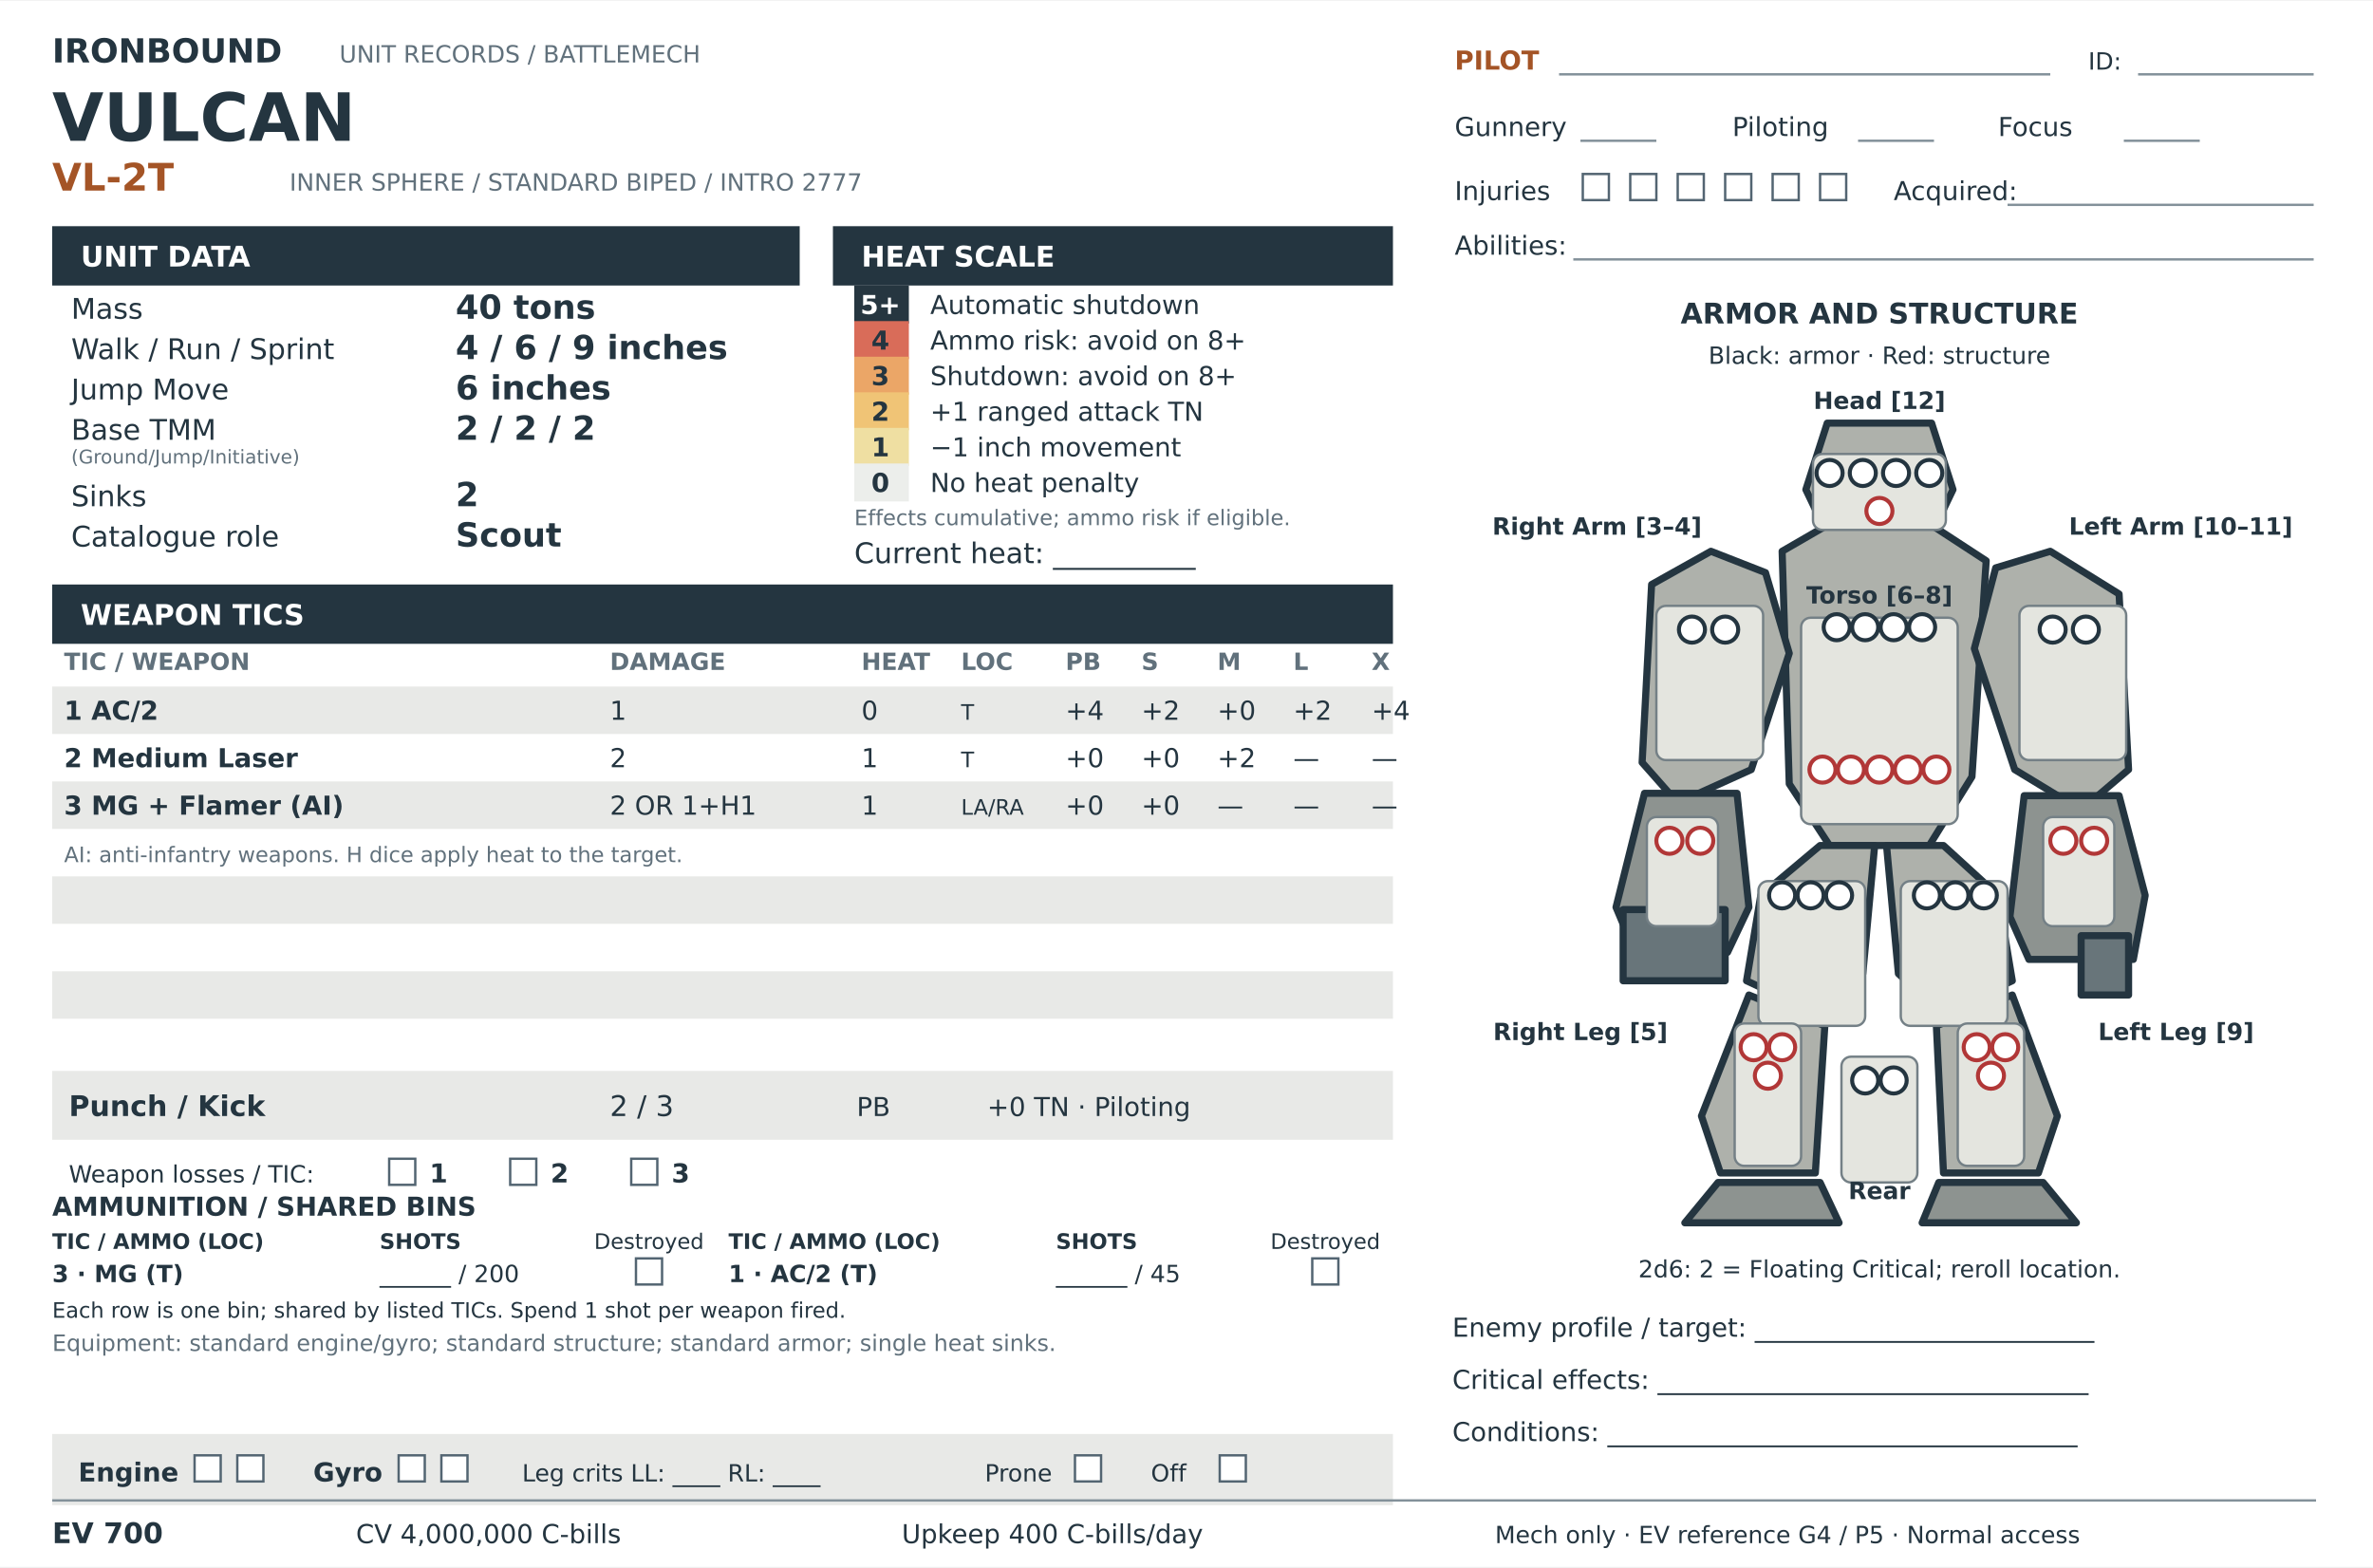
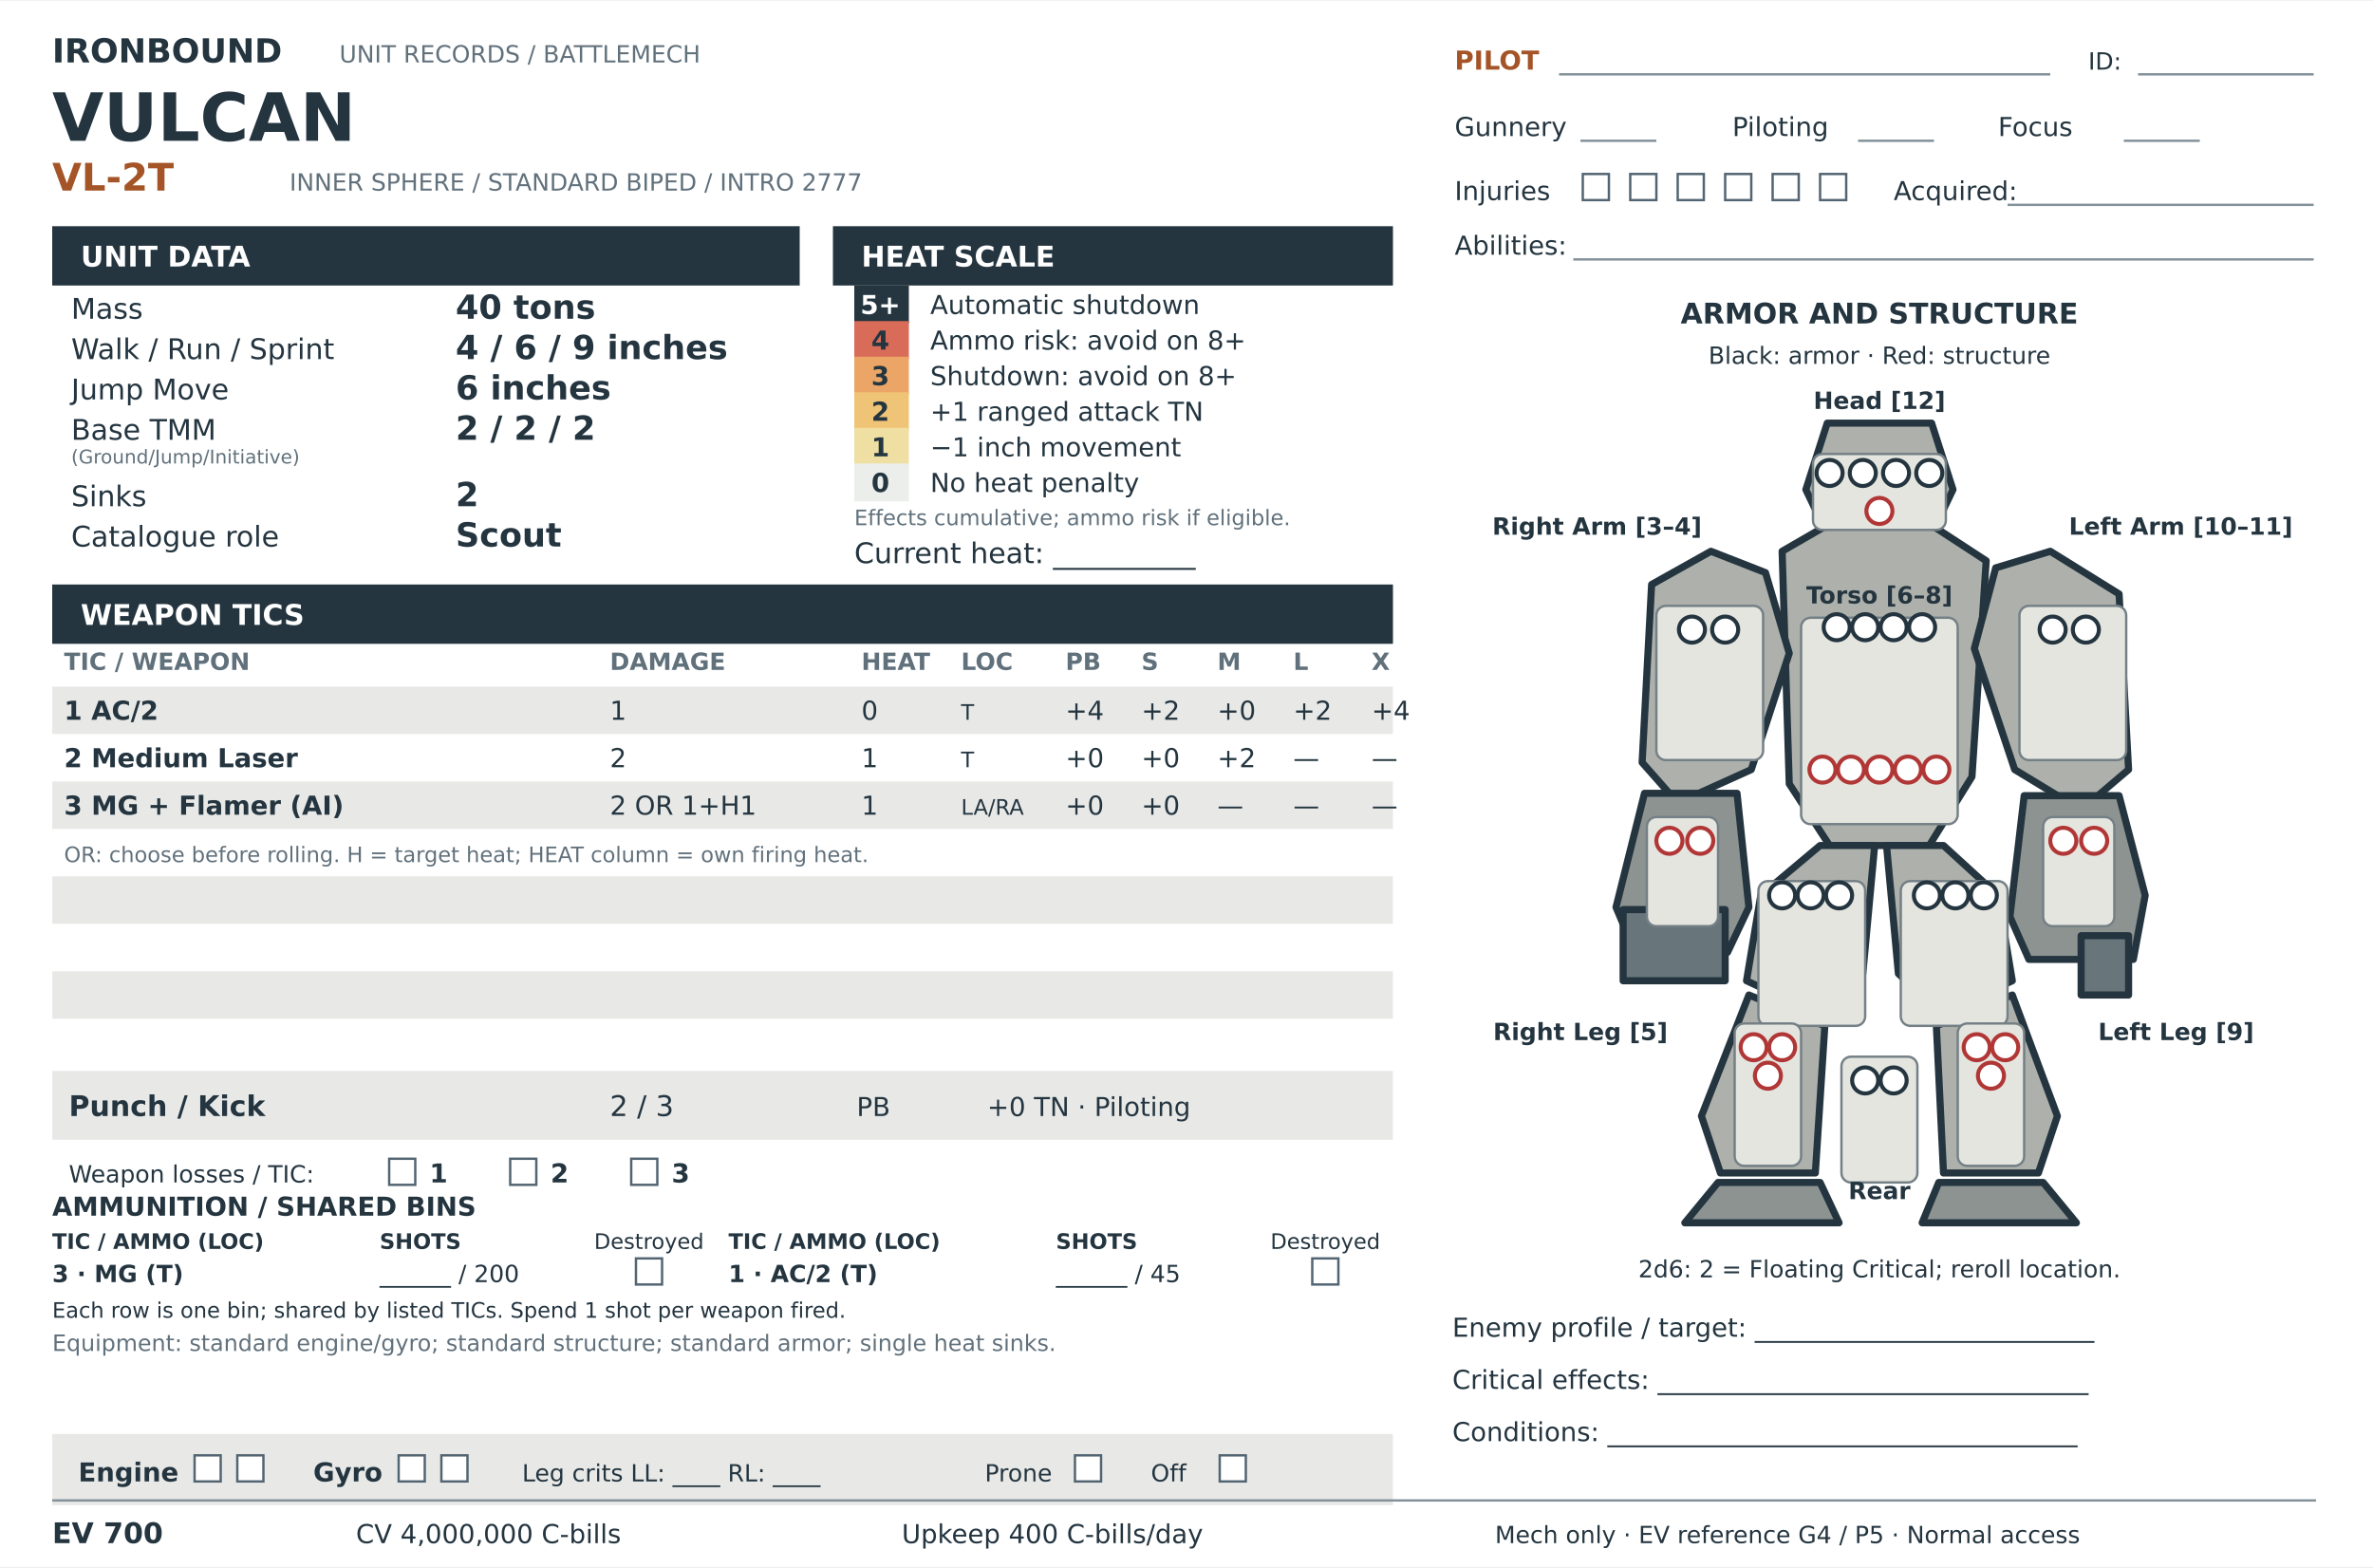
<svg xmlns="http://www.w3.org/2000/svg" width="277mm" height="183mm" viewBox="0 0 1000 660" role="img" aria-labelledby="title desc">
  <g font-family="Arial, Helvetica, sans-serif">
    <rect x="0" y="0" width="1000" height="660" rx="0" fill="#fff" stroke="none" />
    <text x="22" y="26" font-family="DejaVu Sans, Arial, sans-serif" font-size="14" font-weight="bold" fill="#243540" text-anchor="start">IRONBOUND</text>
    <text x="143" y="26" font-family="DejaVu Sans, Arial, sans-serif" font-size="10" fill="#61717c" text-anchor="start">UNIT RECORDS / BATTLEMECH</text>
    <text x="22" y="59" font-family="DejaVu Sans, Arial, sans-serif" font-size="28" font-weight="bold" fill="#243540" text-anchor="start">VULCAN</text>
    <text x="22" y="80" font-family="DejaVu Sans, Arial, sans-serif" font-size="16" font-weight="bold" fill="#a45426" text-anchor="start">VL-2T</text>
    <text x="122" y="80" font-family="DejaVu Sans, Arial, sans-serif" font-size="10" fill="#61717c" text-anchor="start">INNER SPHERE / STANDARD BIPED / INTRO 2777</text>
    <text x="613" y="29" font-family="DejaVu Sans, Arial, sans-serif" font-size="11" font-weight="bold" fill="#a45426" text-anchor="start">PILOT</text>
    <path d="M657 31H864" fill="none" stroke="#83919a" />
    <text x="880" y="29" font-family="DejaVu Sans, Arial, sans-serif" font-size="10" fill="#243540" text-anchor="start">ID:</text>
    <path d="M901 31H975" fill="none" stroke="#83919a" />
    <text x="613" y="57" font-family="DejaVu Sans, Arial, sans-serif" font-size="11" fill="#243540" text-anchor="start">Gunnery</text>
    <path d="M666 59H698" fill="none" stroke="#83919a" />
    <text x="730" y="57" font-family="DejaVu Sans, Arial, sans-serif" font-size="11" fill="#243540" text-anchor="start">Piloting</text>
    <path d="M783 59H815" fill="none" stroke="#83919a" />
    <text x="842" y="57" font-family="DejaVu Sans, Arial, sans-serif" font-size="11" fill="#243540" text-anchor="start">Focus</text>
    <path d="M895 59H927" fill="none" stroke="#83919a" />
    <text x="613" y="84" font-family="DejaVu Sans, Arial, sans-serif" font-size="11" fill="#243540" text-anchor="start">Injuries</text>
    <rect x="667" y="73" width="11" height="11" rx="0" fill="#fff" stroke="#536572" />
    <rect x="687" y="73" width="11" height="11" rx="0" fill="#fff" stroke="#536572" />
    <rect x="707" y="73" width="11" height="11" rx="0" fill="#fff" stroke="#536572" />
    <rect x="727" y="73" width="11" height="11" rx="0" fill="#fff" stroke="#536572" />
    <rect x="747" y="73" width="11" height="11" rx="0" fill="#fff" stroke="#536572" />
    <rect x="767" y="73" width="11" height="11" rx="0" fill="#fff" stroke="#536572" />
    <text x="798" y="84" font-family="DejaVu Sans, Arial, sans-serif" font-size="11" fill="#243540" text-anchor="start">Acquired:</text>
    <path d="M846 86H975" fill="none" stroke="#83919a" />
    <text x="613" y="107" font-family="DejaVu Sans, Arial, sans-serif" font-size="11" fill="#243540" text-anchor="start">Abilities:</text>
    <path d="M663 109H975" fill="none" stroke="#83919a" />
    <rect x="22" y="95" width="315" height="25" rx="0" fill="#243540" stroke="none" />
    <text x="34" y="112" font-family="DejaVu Sans, Arial, sans-serif" font-size="12" font-weight="bold" fill="#fff" text-anchor="start">UNIT DATA</text>
    <rect x="351" y="95" width="236" height="25" rx="0" fill="#243540" stroke="none" />
    <text x="363" y="112" font-family="DejaVu Sans, Arial, sans-serif" font-size="12" font-weight="bold" fill="#fff" text-anchor="start">HEAT SCALE</text>
    <text x="30" y="134" font-family="DejaVu Sans, Arial, sans-serif" font-size="12" fill="#243540" text-anchor="start">Mass</text>
    <text x="192" y="134" font-family="DejaVu Sans, Arial, sans-serif" font-size="14" font-weight="bold" fill="#243540" text-anchor="start">40 tons</text>
    <text x="30" y="151" font-family="DejaVu Sans, Arial, sans-serif" font-size="12" fill="#243540" text-anchor="start">Walk / Run / Sprint</text>
    <text x="192" y="151" font-family="DejaVu Sans, Arial, sans-serif" font-size="14" font-weight="bold" fill="#243540" text-anchor="start">4 / 6 / 9 inches</text>
    <text x="30" y="168" font-family="DejaVu Sans, Arial, sans-serif" font-size="12" fill="#243540" text-anchor="start">Jump Move</text>
    <text x="192" y="168" font-family="DejaVu Sans, Arial, sans-serif" font-size="14" font-weight="bold" fill="#243540" text-anchor="start">6 inches</text>
    <text x="30" y="185" font-family="DejaVu Sans, Arial, sans-serif" font-size="12" fill="#243540" text-anchor="start">Base TMM</text>
    <text x="30" y="195" font-family="DejaVu Sans, Arial, sans-serif" font-size="8" fill="#61717c" text-anchor="start">(Ground/Jump/Initiative)</text>
    <text x="192" y="185" font-family="DejaVu Sans, Arial, sans-serif" font-size="14" font-weight="bold" fill="#243540" text-anchor="start">2 / 2 / 2</text>
    <text x="30" y="213" font-family="DejaVu Sans, Arial, sans-serif" font-size="12" fill="#243540" text-anchor="start">Sinks</text>
    <text x="192" y="213" font-family="DejaVu Sans, Arial, sans-serif" font-size="14" font-weight="bold" fill="#243540" text-anchor="start">2</text>
    <text x="30" y="230" font-family="DejaVu Sans, Arial, sans-serif" font-size="12" fill="#243540" text-anchor="start">Catalogue role</text>
    <text x="192" y="230" font-family="DejaVu Sans, Arial, sans-serif" font-size="14" font-weight="bold" fill="#243540" text-anchor="start">Scout</text>
    <rect x="360" y="120" width="23" height="16" rx="0" fill="#263640" stroke="none" />
    <text x="371" y="132" font-family="DejaVu Sans, Arial, sans-serif" font-size="11" font-weight="bold" fill="#fff" text-anchor="middle">5+</text>
    <text x="392" y="132" font-family="DejaVu Sans, Arial, sans-serif" font-size="11" fill="#243540" text-anchor="start">Automatic shutdown</text>
    <rect x="360" y="135" width="23" height="16" rx="0" fill="#d96c59" stroke="none" />
    <text x="371" y="147" font-family="DejaVu Sans, Arial, sans-serif" font-size="11" font-weight="bold" fill="#243540" text-anchor="middle">4</text>
    <text x="392" y="147" font-family="DejaVu Sans, Arial, sans-serif" font-size="11" fill="#243540" text-anchor="start">Ammo risk: avoid on 8+</text>
    <rect x="360" y="150" width="23" height="16" rx="0" fill="#eba667" stroke="none" />
    <text x="371" y="162" font-family="DejaVu Sans, Arial, sans-serif" font-size="11" font-weight="bold" fill="#243540" text-anchor="middle">3</text>
    <text x="392" y="162" font-family="DejaVu Sans, Arial, sans-serif" font-size="11" fill="#243540" text-anchor="start">Shutdown: avoid on 8+</text>
    <rect x="360" y="165" width="23" height="16" rx="0" fill="#f0c476" stroke="none" />
    <text x="371" y="177" font-family="DejaVu Sans, Arial, sans-serif" font-size="11" font-weight="bold" fill="#243540" text-anchor="middle">2</text>
    <text x="392" y="177" font-family="DejaVu Sans, Arial, sans-serif" font-size="11" fill="#243540" text-anchor="start">+1 ranged attack TN</text>
    <rect x="360" y="180" width="23" height="16" rx="0" fill="#efdfa2" stroke="none" />
    <text x="371" y="192" font-family="DejaVu Sans, Arial, sans-serif" font-size="11" font-weight="bold" fill="#243540" text-anchor="middle">1</text>
    <text x="392" y="192" font-family="DejaVu Sans, Arial, sans-serif" font-size="11" fill="#243540" text-anchor="start">−1 inch movement</text>
    <rect x="360" y="195" width="23" height="16" rx="0" fill="#eceeeb" stroke="none" />
    <text x="371" y="207" font-family="DejaVu Sans, Arial, sans-serif" font-size="11" font-weight="bold" fill="#243540" text-anchor="middle">0</text>
    <text x="392" y="207" font-family="DejaVu Sans, Arial, sans-serif" font-size="11" fill="#243540" text-anchor="start">No heat penalty</text>
    <text x="360" y="221" font-family="DejaVu Sans, Arial, sans-serif" font-size="9" fill="#61717c" text-anchor="start">Effects cumulative; ammo risk if eligible.</text>
    <text x="360" y="237" font-family="DejaVu Sans, Arial, sans-serif" font-size="12" fill="#243540" text-anchor="start">Current heat: __________</text>
    <rect x="22" y="246" width="565" height="25" rx="0" fill="#243540" stroke="none" />
    <text x="34" y="263" font-family="DejaVu Sans, Arial, sans-serif" font-size="12" font-weight="bold" fill="#fff" text-anchor="start">WEAPON TICS</text>
    <text x="27" y="282" font-family="DejaVu Sans, Arial, sans-serif" font-size="10" font-weight="bold" fill="#61717c" text-anchor="start">TIC / WEAPON</text>
    <text x="257" y="282" font-family="DejaVu Sans, Arial, sans-serif" font-size="10" font-weight="bold" fill="#61717c" text-anchor="start">DAMAGE</text>
    <text x="363" y="282" font-family="DejaVu Sans, Arial, sans-serif" font-size="10" font-weight="bold" fill="#61717c" text-anchor="start">HEAT</text>
    <text x="405" y="282" font-family="DejaVu Sans, Arial, sans-serif" font-size="10" font-weight="bold" fill="#61717c" text-anchor="start">LOC</text>
    <text x="449" y="282" font-family="DejaVu Sans, Arial, sans-serif" font-size="10" font-weight="bold" fill="#61717c" text-anchor="start">PB</text>
    <text x="481" y="282" font-family="DejaVu Sans, Arial, sans-serif" font-size="10" font-weight="bold" fill="#61717c" text-anchor="start">S</text>
    <text x="513" y="282" font-family="DejaVu Sans, Arial, sans-serif" font-size="10" font-weight="bold" fill="#61717c" text-anchor="start">M</text>
    <text x="545" y="282" font-family="DejaVu Sans, Arial, sans-serif" font-size="10" font-weight="bold" fill="#61717c" text-anchor="start">L</text>
    <text x="578" y="282" font-family="DejaVu Sans, Arial, sans-serif" font-size="10" font-weight="bold" fill="#61717c" text-anchor="start">X</text>
    <rect x="22" y="289" width="565" height="20" rx="0" fill="#e8e9e7" stroke="none" />
    <text x="27" y="303" font-family="DejaVu Sans, Arial, sans-serif" font-size="11" fill="#243540" text-anchor="start" font-weight="bold">1  AC/2</text>
    <text x="257" y="303" font-family="DejaVu Sans, Arial, sans-serif" font-size="11" fill="#243540" text-anchor="start">1</text>
    <text x="363" y="303" font-family="DejaVu Sans, Arial, sans-serif" font-size="11" fill="#243540" text-anchor="start">0</text>
    <text x="405" y="303" font-family="DejaVu Sans, Arial, sans-serif" font-size="9" fill="#243540" text-anchor="start">T</text>
    <text x="449" y="303" font-family="DejaVu Sans, Arial, sans-serif" font-size="11" fill="#243540" text-anchor="start">+4</text>
    <text x="481" y="303" font-family="DejaVu Sans, Arial, sans-serif" font-size="11" fill="#243540" text-anchor="start">+2</text>
    <text x="513" y="303" font-family="DejaVu Sans, Arial, sans-serif" font-size="11" fill="#243540" text-anchor="start">+0</text>
    <text x="545" y="303" font-family="DejaVu Sans, Arial, sans-serif" font-size="11" fill="#243540" text-anchor="start">+2</text>
    <text x="578" y="303" font-family="DejaVu Sans, Arial, sans-serif" font-size="11" fill="#243540" text-anchor="start">+4</text>
    <text x="27" y="323" font-family="DejaVu Sans, Arial, sans-serif" font-size="11" fill="#243540" text-anchor="start" font-weight="bold">2  Medium Laser</text>
    <text x="257" y="323" font-family="DejaVu Sans, Arial, sans-serif" font-size="11" fill="#243540" text-anchor="start">2</text>
    <text x="363" y="323" font-family="DejaVu Sans, Arial, sans-serif" font-size="11" fill="#243540" text-anchor="start">1</text>
    <text x="405" y="323" font-family="DejaVu Sans, Arial, sans-serif" font-size="9" fill="#243540" text-anchor="start">T</text>
    <text x="449" y="323" font-family="DejaVu Sans, Arial, sans-serif" font-size="11" fill="#243540" text-anchor="start">+0</text>
    <text x="481" y="323" font-family="DejaVu Sans, Arial, sans-serif" font-size="11" fill="#243540" text-anchor="start">+0</text>
    <text x="513" y="323" font-family="DejaVu Sans, Arial, sans-serif" font-size="11" fill="#243540" text-anchor="start">+2</text>
    <text x="545" y="323" font-family="DejaVu Sans, Arial, sans-serif" font-size="11" fill="#243540" text-anchor="start">—</text>
    <text x="578" y="323" font-family="DejaVu Sans, Arial, sans-serif" font-size="11" fill="#243540" text-anchor="start">—</text>
    <rect x="22" y="329" width="565" height="20" rx="0" fill="#e8e9e7" stroke="none" />
    <text x="27" y="343" font-family="DejaVu Sans, Arial, sans-serif" font-size="11" fill="#243540" text-anchor="start" font-weight="bold">3  MG + Flamer (AI)</text>
    <text x="257" y="343" font-family="DejaVu Sans, Arial, sans-serif" font-size="11" fill="#243540" text-anchor="start">2 OR 1+H1</text>
    <text x="363" y="343" font-family="DejaVu Sans, Arial, sans-serif" font-size="11" fill="#243540" text-anchor="start">1</text>
    <text x="405" y="343" font-family="DejaVu Sans, Arial, sans-serif" font-size="9" fill="#243540" text-anchor="start">LA/RA</text>
    <text x="449" y="343" font-family="DejaVu Sans, Arial, sans-serif" font-size="11" fill="#243540" text-anchor="start">+0</text>
    <text x="481" y="343" font-family="DejaVu Sans, Arial, sans-serif" font-size="11" fill="#243540" text-anchor="start">+0</text>
    <text x="513" y="343" font-family="DejaVu Sans, Arial, sans-serif" font-size="11" fill="#243540" text-anchor="start">—</text>
    <text x="545" y="343" font-family="DejaVu Sans, Arial, sans-serif" font-size="11" fill="#243540" text-anchor="start">—</text>
    <text x="578" y="343" font-family="DejaVu Sans, Arial, sans-serif" font-size="11" fill="#243540" text-anchor="start">—</text>
    <text x="27" y="363" font-family="DejaVu Sans, Arial, sans-serif" font-size="11" fill="#243540" text-anchor="start" font-weight="bold" />
    <text x="257" y="363" font-family="DejaVu Sans, Arial, sans-serif" font-size="11" fill="#243540" text-anchor="start" />
    <text x="363" y="363" font-family="DejaVu Sans, Arial, sans-serif" font-size="11" fill="#243540" text-anchor="start" />
    <text x="405" y="363" font-family="DejaVu Sans, Arial, sans-serif" font-size="9" fill="#243540" text-anchor="start" />
    <text x="449" y="363" font-family="DejaVu Sans, Arial, sans-serif" font-size="11" fill="#243540" text-anchor="start" />
    <text x="481" y="363" font-family="DejaVu Sans, Arial, sans-serif" font-size="11" fill="#243540" text-anchor="start" />
    <text x="513" y="363" font-family="DejaVu Sans, Arial, sans-serif" font-size="11" fill="#243540" text-anchor="start" />
    <text x="545" y="363" font-family="DejaVu Sans, Arial, sans-serif" font-size="11" fill="#243540" text-anchor="start" />
    <text x="578" y="363" font-family="DejaVu Sans, Arial, sans-serif" font-size="11" fill="#243540" text-anchor="start" />
    <rect x="22" y="369" width="565" height="20" rx="0" fill="#e8e9e7" stroke="none" />
    <text x="27" y="383" font-family="DejaVu Sans, Arial, sans-serif" font-size="11" fill="#243540" text-anchor="start" font-weight="bold" />
    <text x="257" y="383" font-family="DejaVu Sans, Arial, sans-serif" font-size="11" fill="#243540" text-anchor="start" />
    <text x="363" y="383" font-family="DejaVu Sans, Arial, sans-serif" font-size="11" fill="#243540" text-anchor="start" />
    <text x="405" y="383" font-family="DejaVu Sans, Arial, sans-serif" font-size="9" fill="#243540" text-anchor="start" />
    <text x="449" y="383" font-family="DejaVu Sans, Arial, sans-serif" font-size="11" fill="#243540" text-anchor="start" />
    <text x="481" y="383" font-family="DejaVu Sans, Arial, sans-serif" font-size="11" fill="#243540" text-anchor="start" />
    <text x="513" y="383" font-family="DejaVu Sans, Arial, sans-serif" font-size="11" fill="#243540" text-anchor="start" />
    <text x="545" y="383" font-family="DejaVu Sans, Arial, sans-serif" font-size="11" fill="#243540" text-anchor="start" />
    <text x="578" y="383" font-family="DejaVu Sans, Arial, sans-serif" font-size="11" fill="#243540" text-anchor="start" />
    <text x="27" y="403" font-family="DejaVu Sans, Arial, sans-serif" font-size="11" fill="#243540" text-anchor="start" font-weight="bold" />
    <text x="257" y="403" font-family="DejaVu Sans, Arial, sans-serif" font-size="11" fill="#243540" text-anchor="start" />
    <text x="363" y="403" font-family="DejaVu Sans, Arial, sans-serif" font-size="11" fill="#243540" text-anchor="start" />
    <text x="405" y="403" font-family="DejaVu Sans, Arial, sans-serif" font-size="9" fill="#243540" text-anchor="start" />
    <text x="449" y="403" font-family="DejaVu Sans, Arial, sans-serif" font-size="11" fill="#243540" text-anchor="start" />
    <text x="481" y="403" font-family="DejaVu Sans, Arial, sans-serif" font-size="11" fill="#243540" text-anchor="start" />
    <text x="513" y="403" font-family="DejaVu Sans, Arial, sans-serif" font-size="11" fill="#243540" text-anchor="start" />
    <text x="545" y="403" font-family="DejaVu Sans, Arial, sans-serif" font-size="11" fill="#243540" text-anchor="start" />
    <text x="578" y="403" font-family="DejaVu Sans, Arial, sans-serif" font-size="11" fill="#243540" text-anchor="start" />
    <rect x="22" y="409" width="565" height="20" rx="0" fill="#e8e9e7" stroke="none" />
    <text x="27" y="423" font-family="DejaVu Sans, Arial, sans-serif" font-size="11" fill="#243540" text-anchor="start" font-weight="bold" />
    <text x="257" y="423" font-family="DejaVu Sans, Arial, sans-serif" font-size="11" fill="#243540" text-anchor="start" />
    <text x="363" y="423" font-family="DejaVu Sans, Arial, sans-serif" font-size="11" fill="#243540" text-anchor="start" />
    <text x="405" y="423" font-family="DejaVu Sans, Arial, sans-serif" font-size="9" fill="#243540" text-anchor="start" />
    <text x="449" y="423" font-family="DejaVu Sans, Arial, sans-serif" font-size="11" fill="#243540" text-anchor="start" />
    <text x="481" y="423" font-family="DejaVu Sans, Arial, sans-serif" font-size="11" fill="#243540" text-anchor="start" />
    <text x="513" y="423" font-family="DejaVu Sans, Arial, sans-serif" font-size="11" fill="#243540" text-anchor="start" />
    <text x="545" y="423" font-family="DejaVu Sans, Arial, sans-serif" font-size="11" fill="#243540" text-anchor="start" />
    <text x="578" y="423" font-family="DejaVu Sans, Arial, sans-serif" font-size="11" fill="#243540" text-anchor="start" />
    <text x="27" y="443" font-family="DejaVu Sans, Arial, sans-serif" font-size="11" fill="#243540" text-anchor="start" font-weight="bold" />
    <text x="257" y="443" font-family="DejaVu Sans, Arial, sans-serif" font-size="11" fill="#243540" text-anchor="start" />
    <text x="363" y="443" font-family="DejaVu Sans, Arial, sans-serif" font-size="11" fill="#243540" text-anchor="start" />
    <text x="405" y="443" font-family="DejaVu Sans, Arial, sans-serif" font-size="9" fill="#243540" text-anchor="start" />
    <text x="449" y="443" font-family="DejaVu Sans, Arial, sans-serif" font-size="11" fill="#243540" text-anchor="start" />
    <text x="481" y="443" font-family="DejaVu Sans, Arial, sans-serif" font-size="11" fill="#243540" text-anchor="start" />
    <text x="513" y="443" font-family="DejaVu Sans, Arial, sans-serif" font-size="11" fill="#243540" text-anchor="start" />
    <text x="545" y="443" font-family="DejaVu Sans, Arial, sans-serif" font-size="11" fill="#243540" text-anchor="start" />
    <text x="578" y="443" font-family="DejaVu Sans, Arial, sans-serif" font-size="11" fill="#243540" text-anchor="start" />
    <rect x="22" y="451" width="565" height="29" rx="0" fill="#e8e9e7" stroke="none" />
    <text x="29" y="470" font-family="DejaVu Sans, Arial, sans-serif" font-size="12" font-weight="bold" fill="#243540" text-anchor="start">Punch / Kick</text>
    <text x="257" y="470" font-family="DejaVu Sans, Arial, sans-serif" font-size="12" fill="#243540" text-anchor="start">2 / 3</text>
    <text x="361" y="470" font-family="DejaVu Sans, Arial, sans-serif" font-size="11" fill="#243540" text-anchor="start">PB</text>
    <text x="416" y="470" font-family="DejaVu Sans, Arial, sans-serif" font-size="11" fill="#243540" text-anchor="start">+0 TN · Piloting</text>
    <rect x="22" y="604" width="565" height="30" rx="0" fill="#e8e9e7" stroke="none" />
    <text x="33" y="624" font-family="DejaVu Sans, Arial, sans-serif" font-size="11" font-weight="bold" fill="#243540" text-anchor="start">Engine</text>
    <rect x="82" y="613" width="11" height="11" rx="0" fill="#fff" stroke="#536572" />
    <rect x="100" y="613" width="11" height="11" rx="0" fill="#fff" stroke="#536572" />
    <text x="132" y="624" font-family="DejaVu Sans, Arial, sans-serif" font-size="11" font-weight="bold" fill="#243540" text-anchor="start">Gyro</text>
    <rect x="168" y="613" width="11" height="11" rx="0" fill="#fff" stroke="#536572" />
    <rect x="186" y="613" width="11" height="11" rx="0" fill="#fff" stroke="#536572" />
    <text x="220" y="624" font-family="DejaVu Sans, Arial, sans-serif" font-size="10" fill="#243540" text-anchor="start">Leg crits  LL: ____  RL: ____</text>
    <text x="415" y="624" font-family="DejaVu Sans, Arial, sans-serif" font-size="10" fill="#243540" text-anchor="start">Prone</text>
    <rect x="453" y="613" width="11" height="11" rx="0" fill="#fff" stroke="#536572" />
    <text x="485" y="624" font-family="DejaVu Sans, Arial, sans-serif" font-size="10" fill="#243540" text-anchor="start">Off</text>
    <rect x="514" y="613" width="11" height="11" rx="0" fill="#fff" stroke="#536572" />
    <g transform="translate(612 120)">
      <text x="180" y="16" font-family="DejaVu Sans, Arial, sans-serif" font-size="12" font-weight="bold" fill="#243540" text-anchor="middle">ARMOR AND STRUCTURE</text>
      <text x="180" y="33" font-family="DejaVu Sans, Arial, sans-serif" font-size="10" fill="#243540" text-anchor="middle">Black: armor · Red: structure</text>
      <path d="M158 58H202L211 86L200 109H160L149 86Z" fill="#aeb1ab" stroke="#243540" stroke-width="3" stroke-linejoin="round" />
      <path d="M139 112L158 101H202L225 116L219 207L201 236H159L142 210Z" fill="#aeb1ab" stroke="#243540" stroke-width="3" stroke-linejoin="round" />
      <path d="M132 121L109 112L84 126L80 201L95 218L126 204L142 155Z" fill="#aeb1ab" stroke="#243540" stroke-width="3" stroke-linejoin="round" />
      <path d="M229 119L252 112L281 130L285 204L265 221L237 204L220 153Z" fill="#aeb1ab" stroke="#243540" stroke-width="3" stroke-linejoin="round" />
      <path d="M81 214H120L125 262L116 281H77L69 262Z" fill="#8d9390" stroke="#243540" stroke-width="3" stroke-linejoin="round" />
      <path d="M241 215H281L292 257L287 284H243L235 266Z" fill="#8d9390" stroke="#243540" stroke-width="3" stroke-linejoin="round" />
      <path d="M72 263H115V293H72Z" fill="#68757a" stroke="#243540" stroke-width="3" stroke-linejoin="round" />
      <path d="M265 274H285V299H265Z" fill="#68757a" stroke="#243540" stroke-width="3" stroke-linejoin="round" />
      <path d="M155 236H178L173 290L154 307L124 293L130 257Z" fill="#aeb1ab" stroke="#243540" stroke-width="3" stroke-linejoin="round" />
      <path d="M183 236H207L230 257L236 293L206 307L188 290Z" fill="#aeb1ab" stroke="#243540" stroke-width="3" stroke-linejoin="round" />
      <path d="M125 299L157 312L153 374H113L105 350Z" fill="#aeb1ab" stroke="#243540" stroke-width="3" stroke-linejoin="round" />
      <path d="M204 312L236 299L255 350L247 374H207Z" fill="#aeb1ab" stroke="#243540" stroke-width="3" stroke-linejoin="round" />
      <path d="M112 378H155L163 395H98Z" fill="#8d9390" stroke="#243540" stroke-width="3" stroke-linejoin="round" />
      <path d="M205 378H249L263 395H198Z" fill="#8d9390" stroke="#243540" stroke-width="3" stroke-linejoin="round" />
      <rect x="152" y="71" width="56" height="32" rx="4" fill="#e4e5df" stroke="#748086" />
      <rect x="147" y="140" width="66" height="87" rx="4" fill="#e4e5df" stroke="#748086" />
      <rect x="86" y="135" width="45" height="65" rx="4" fill="#e4e5df" stroke="#748086" />
      <rect x="239" y="135" width="45" height="65" rx="4" fill="#e4e5df" stroke="#748086" />
      <rect x="82" y="224" width="30" height="46" rx="4" fill="#e4e5df" stroke="#748086" />
      <rect x="249" y="224" width="30" height="46" rx="4" fill="#e4e5df" stroke="#748086" />
      <rect x="129" y="251" width="45" height="61" rx="4" fill="#e4e5df" stroke="#748086" />
      <rect x="189" y="251" width="45" height="61" rx="4" fill="#e4e5df" stroke="#748086" />
      <rect x="119" y="311" width="28" height="60" rx="4" fill="#e4e5df" stroke="#748086" />
      <rect x="213" y="311" width="28" height="60" rx="4" fill="#e4e5df" stroke="#748086" />
      <rect x="164" y="325" width="32" height="53" rx="4" fill="#e4e5df" stroke="#748086" />
      <text x="180" y="52" font-family="DejaVu Sans, Arial, sans-serif" font-size="10" font-weight="bold" fill="#243540" text-anchor="middle">Head [12]</text>
      <text x="180" y="134" font-family="DejaVu Sans, Arial, sans-serif" font-size="10" font-weight="bold" fill="#243540" text-anchor="middle">Torso [6–8]</text>
      <text x="61" y="105" font-family="DejaVu Sans, Arial, sans-serif" font-size="10" font-weight="bold" fill="#243540" text-anchor="middle">Right Arm [3–4]</text>
      <text x="307" y="105" font-family="DejaVu Sans, Arial, sans-serif" font-size="10" font-weight="bold" fill="#243540" text-anchor="middle">Left Arm [10–11]</text>
      <text x="54" y="318" font-family="DejaVu Sans, Arial, sans-serif" font-size="10" font-weight="bold" fill="#243540" text-anchor="middle">Right Leg [5]</text>
      <text x="305" y="318" font-family="DejaVu Sans, Arial, sans-serif" font-size="10" font-weight="bold" fill="#243540" text-anchor="middle">Left Leg [9]</text>
      <text x="180" y="385" font-family="DejaVu Sans, Arial, sans-serif" font-size="10" font-weight="bold" fill="#243540" text-anchor="middle">Rear</text>
      <text x="180" y="418" font-family="DejaVu Sans, Arial, sans-serif" font-size="10" fill="#243540" text-anchor="middle">2d6: 2 = Floating Critical; reroll location.</text>
      <text x="0" y="443" font-family="DejaVu Sans, Arial, sans-serif" font-size="11" fill="#243540" text-anchor="start">Enemy profile / target: __________________________</text>
      <text x="0" y="465" font-family="DejaVu Sans, Arial, sans-serif" font-size="11" fill="#243540" text-anchor="start">Critical effects: _________________________________</text>
      <text x="0" y="487" font-family="DejaVu Sans, Arial, sans-serif" font-size="11" fill="#243540" text-anchor="start">Conditions: ____________________________________</text>
      <circle cx="159.0" cy="79" r="5.5" fill="#fff" stroke="#243540" stroke-width="1.7" />
      <circle cx="173.0" cy="79" r="5.5" fill="#fff" stroke="#243540" stroke-width="1.7" />
      <circle cx="187.0" cy="79" r="5.5" fill="#fff" stroke="#243540" stroke-width="1.7" />
      <circle cx="201.0" cy="79" r="5.5" fill="#fff" stroke="#243540" stroke-width="1.7" />
      <circle cx="180.0" cy="95" r="5.5" fill="#fff" stroke="#b13737" stroke-width="1.7" />
      <circle cx="162.0" cy="144" r="5.5" fill="#fff" stroke="#243540" stroke-width="1.7" />
      <circle cx="174.0" cy="144" r="5.5" fill="#fff" stroke="#243540" stroke-width="1.7" />
      <circle cx="186.0" cy="144" r="5.5" fill="#fff" stroke="#243540" stroke-width="1.7" />
      <circle cx="198.0" cy="144" r="5.5" fill="#fff" stroke="#243540" stroke-width="1.7" />
      <circle cx="156.0" cy="204" r="5.5" fill="#fff" stroke="#b13737" stroke-width="1.7" />
      <circle cx="168.0" cy="204" r="5.5" fill="#fff" stroke="#b13737" stroke-width="1.7" />
      <circle cx="180.0" cy="204" r="5.5" fill="#fff" stroke="#b13737" stroke-width="1.7" />
      <circle cx="192.0" cy="204" r="5.5" fill="#fff" stroke="#b13737" stroke-width="1.7" />
      <circle cx="204.0" cy="204" r="5.5" fill="#fff" stroke="#b13737" stroke-width="1.7" />
      <circle cx="101.0" cy="145" r="5.5" fill="#fff" stroke="#243540" stroke-width="1.7" />
      <circle cx="115.0" cy="145" r="5.5" fill="#fff" stroke="#243540" stroke-width="1.7" />
      <circle cx="91.5" cy="234" r="5.5" fill="#fff" stroke="#b13737" stroke-width="1.7" />
      <circle cx="104.5" cy="234" r="5.5" fill="#fff" stroke="#b13737" stroke-width="1.7" />
      <circle cx="253.0" cy="145" r="5.5" fill="#fff" stroke="#243540" stroke-width="1.7" />
      <circle cx="267.0" cy="145" r="5.5" fill="#fff" stroke="#243540" stroke-width="1.7" />
      <circle cx="257.5" cy="234" r="5.5" fill="#fff" stroke="#b13737" stroke-width="1.7" />
      <circle cx="270.5" cy="234" r="5.5" fill="#fff" stroke="#b13737" stroke-width="1.7" />
      <circle cx="139.0" cy="257" r="5.5" fill="#fff" stroke="#243540" stroke-width="1.7" />
      <circle cx="151.0" cy="257" r="5.5" fill="#fff" stroke="#243540" stroke-width="1.7" />
      <circle cx="163.0" cy="257" r="5.5" fill="#fff" stroke="#243540" stroke-width="1.7" />
      <circle cx="127.0" cy="321" r="5.5" fill="#fff" stroke="#b13737" stroke-width="1.7" />
      <circle cx="139.0" cy="321" r="5.5" fill="#fff" stroke="#b13737" stroke-width="1.7" />
      <circle cx="133.0" cy="333" r="5.5" fill="#fff" stroke="#b13737" stroke-width="1.7" />
      <circle cx="200.0" cy="257" r="5.5" fill="#fff" stroke="#243540" stroke-width="1.7" />
      <circle cx="212.0" cy="257" r="5.5" fill="#fff" stroke="#243540" stroke-width="1.7" />
      <circle cx="224.0" cy="257" r="5.5" fill="#fff" stroke="#243540" stroke-width="1.7" />
      <circle cx="221.0" cy="321" r="5.5" fill="#fff" stroke="#b13737" stroke-width="1.7" />
      <circle cx="233.0" cy="321" r="5.5" fill="#fff" stroke="#b13737" stroke-width="1.7" />
      <circle cx="227.0" cy="333" r="5.5" fill="#fff" stroke="#b13737" stroke-width="1.7" />
      <circle cx="174.0" cy="335" r="5.5" fill="#fff" stroke="#243540" stroke-width="1.7" />
      <circle cx="186.0" cy="335" r="5.5" fill="#fff" stroke="#243540" stroke-width="1.7" />
    </g>
    <path d="M22 632H976" fill="none" stroke="#83919a" />
    <text x="22" y="650" font-family="DejaVu Sans, Arial, sans-serif" font-size="12" font-weight="bold" fill="#243540" text-anchor="start">EV 700</text>
    <text x="150" y="650" font-family="DejaVu Sans, Arial, sans-serif" font-size="11" fill="#243540" text-anchor="start">CV 4,000,000 C-bills</text>
    <text x="380" y="650" font-family="DejaVu Sans, Arial, sans-serif" font-size="11" fill="#243540" text-anchor="start">Upkeep 400 C-bills/day</text>
    <text x="630" y="650" font-family="DejaVu Sans, Arial, sans-serif" font-size="10" fill="#243540" text-anchor="start">Mech only · EV reference G4 / P5 · Normal access</text>
    <text x="29" y="498" font-family="DejaVu Sans, Arial, sans-serif" font-size="10" fill="#243540" text-anchor="start">Weapon losses / TIC:</text>
    <rect x="164" y="488" width="11" height="11" fill="#fff" stroke="#536572" />
    <text x="181" y="498" font-family="DejaVu Sans, Arial, sans-serif" font-size="11" fill="#243540" text-anchor="start" font-weight="bold">1</text>
    <rect x="215" y="488" width="11" height="11" fill="#fff" stroke="#536572" />
    <text x="232" y="498" font-family="DejaVu Sans, Arial, sans-serif" font-size="11" fill="#243540" text-anchor="start" font-weight="bold">2</text>
    <rect x="266" y="488" width="11" height="11" fill="#fff" stroke="#536572" />
    <text x="283" y="498" font-family="DejaVu Sans, Arial, sans-serif" font-size="11" fill="#243540" text-anchor="start" font-weight="bold">3</text>
    <text x="22" y="512" font-family="DejaVu Sans, Arial, sans-serif" font-size="11" fill="#243540" text-anchor="start" font-weight="bold">AMMUNITION / SHARED BINS</text>
    <text x="22" y="526" font-family="DejaVu Sans, Arial, sans-serif" font-size="9" fill="#243540" text-anchor="start" font-weight="bold">TIC / AMMO (LOC)</text>
    <text x="160" y="526" font-family="DejaVu Sans, Arial, sans-serif" font-size="9" fill="#243540" text-anchor="start" font-weight="bold">SHOTS</text>
    <text x="273.5" y="526" font-family="DejaVu Sans, Arial, sans-serif" font-size="9" fill="#243540" text-anchor="middle">Destroyed</text>
    <text x="307" y="526" font-family="DejaVu Sans, Arial, sans-serif" font-size="9" fill="#243540" text-anchor="start" font-weight="bold">TIC / AMMO (LOC)</text>
    <text x="445" y="526" font-family="DejaVu Sans, Arial, sans-serif" font-size="9" fill="#243540" text-anchor="start" font-weight="bold">SHOTS</text>
    <text x="558.5" y="526" font-family="DejaVu Sans, Arial, sans-serif" font-size="9" fill="#243540" text-anchor="middle">Destroyed</text>
    <text x="22" y="540" font-family="DejaVu Sans, Arial, sans-serif" font-size="10" fill="#243540" text-anchor="start" font-weight="bold">3 · MG (T)</text>
    <text x="160" y="540" font-family="DejaVu Sans, Arial, sans-serif" font-size="10" fill="#243540" text-anchor="start">______ / 200</text>
    <rect x="268" y="530" width="11" height="11" fill="#fff" stroke="#536572" />
    <text x="307" y="540" font-family="DejaVu Sans, Arial, sans-serif" font-size="10" fill="#243540" text-anchor="start" font-weight="bold">1 · AC/2 (T)</text>
    <text x="445" y="540" font-family="DejaVu Sans, Arial, sans-serif" font-size="10" fill="#243540" text-anchor="start">______ / 45</text>
    <rect x="553" y="530" width="11" height="11" fill="#fff" stroke="#536572" />
    <text x="22" y="555" font-family="DejaVu Sans, Arial, sans-serif" font-size="9" fill="#243540" text-anchor="start">Each row is one bin; shared by listed TICs. Spend 1 shot per weapon fired.</text>
    <text x="22" y="569" font-family="DejaVu Sans, Arial, sans-serif" font-size="9.5" fill="#61717c" text-anchor="start">Equipment: standard engine/gyro; standard structure; standard armor; single heat sinks.</text>
-     <text x="27" y="363" font-family="DejaVu Sans, Arial, sans-serif" font-size="9" fill="#61717c" text-anchor="start">AI: anti-infantry weapons. H dice apply heat to the target.</text>
+     <text x="27" y="363" font-family="DejaVu Sans, Arial, sans-serif" font-size="9" fill="#61717c" text-anchor="start">OR: choose before rolling. H = target heat; HEAT column = own firing heat.</text>
  </g>
</svg>
